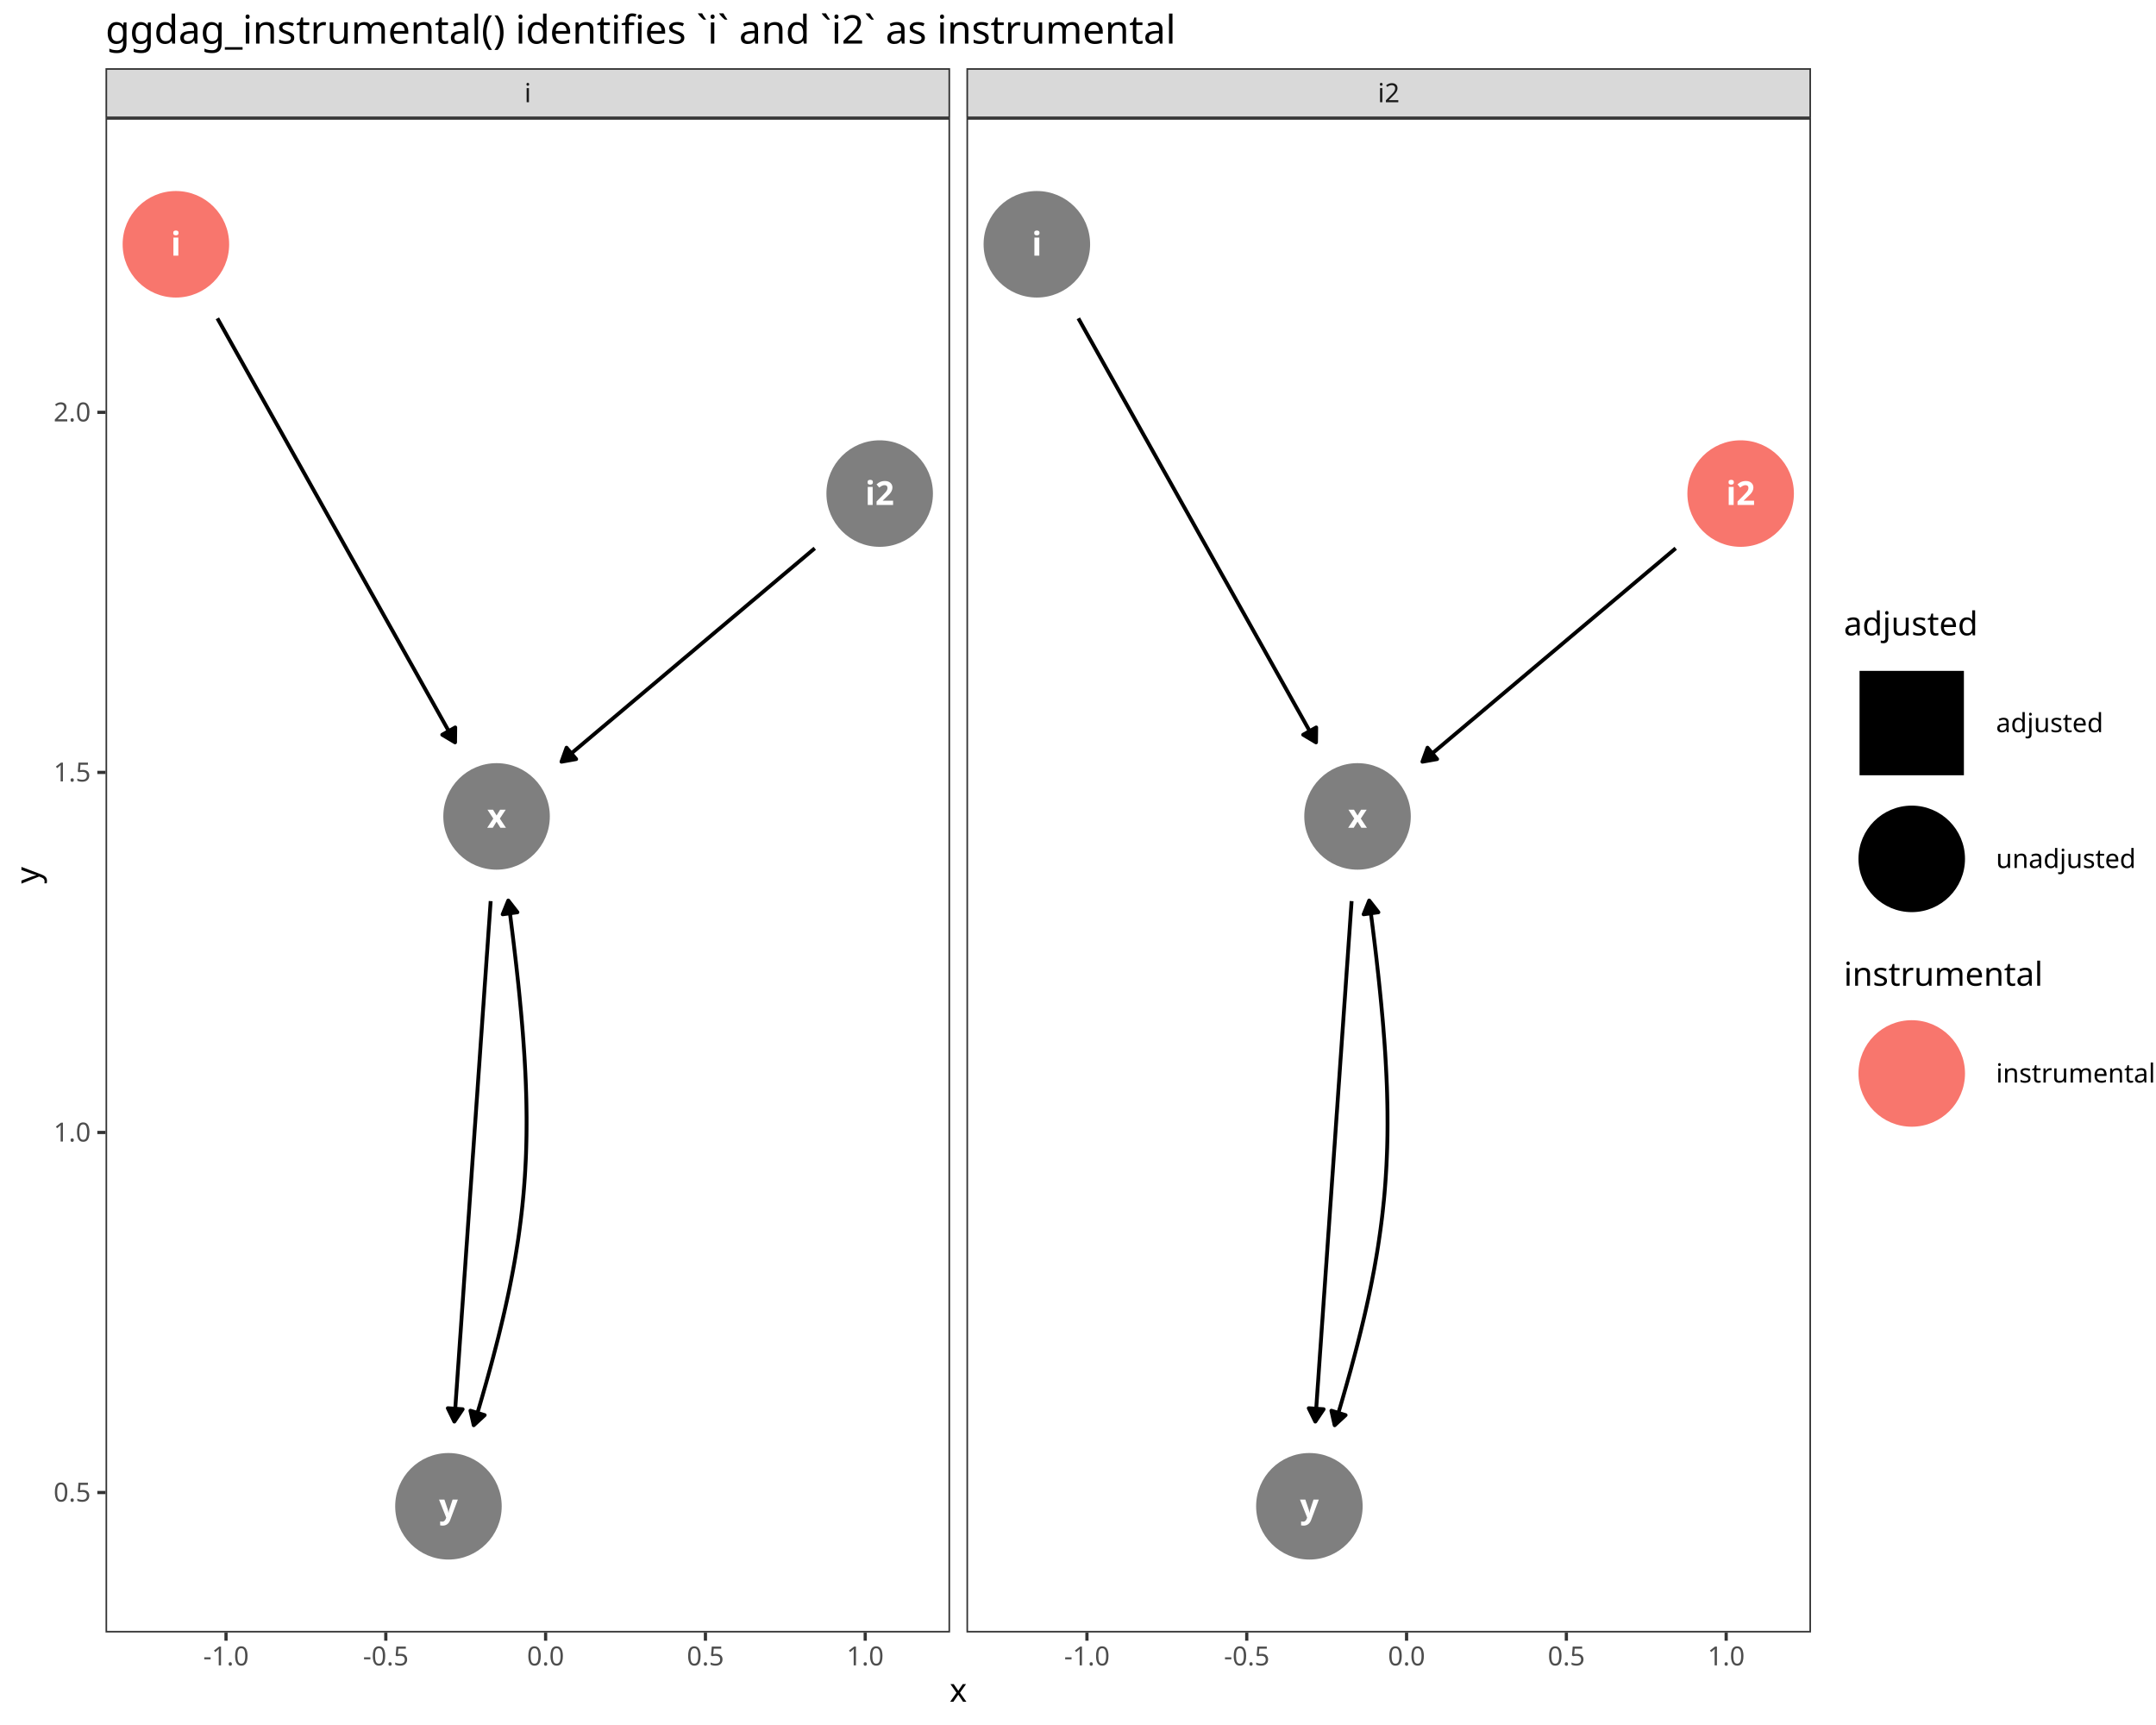
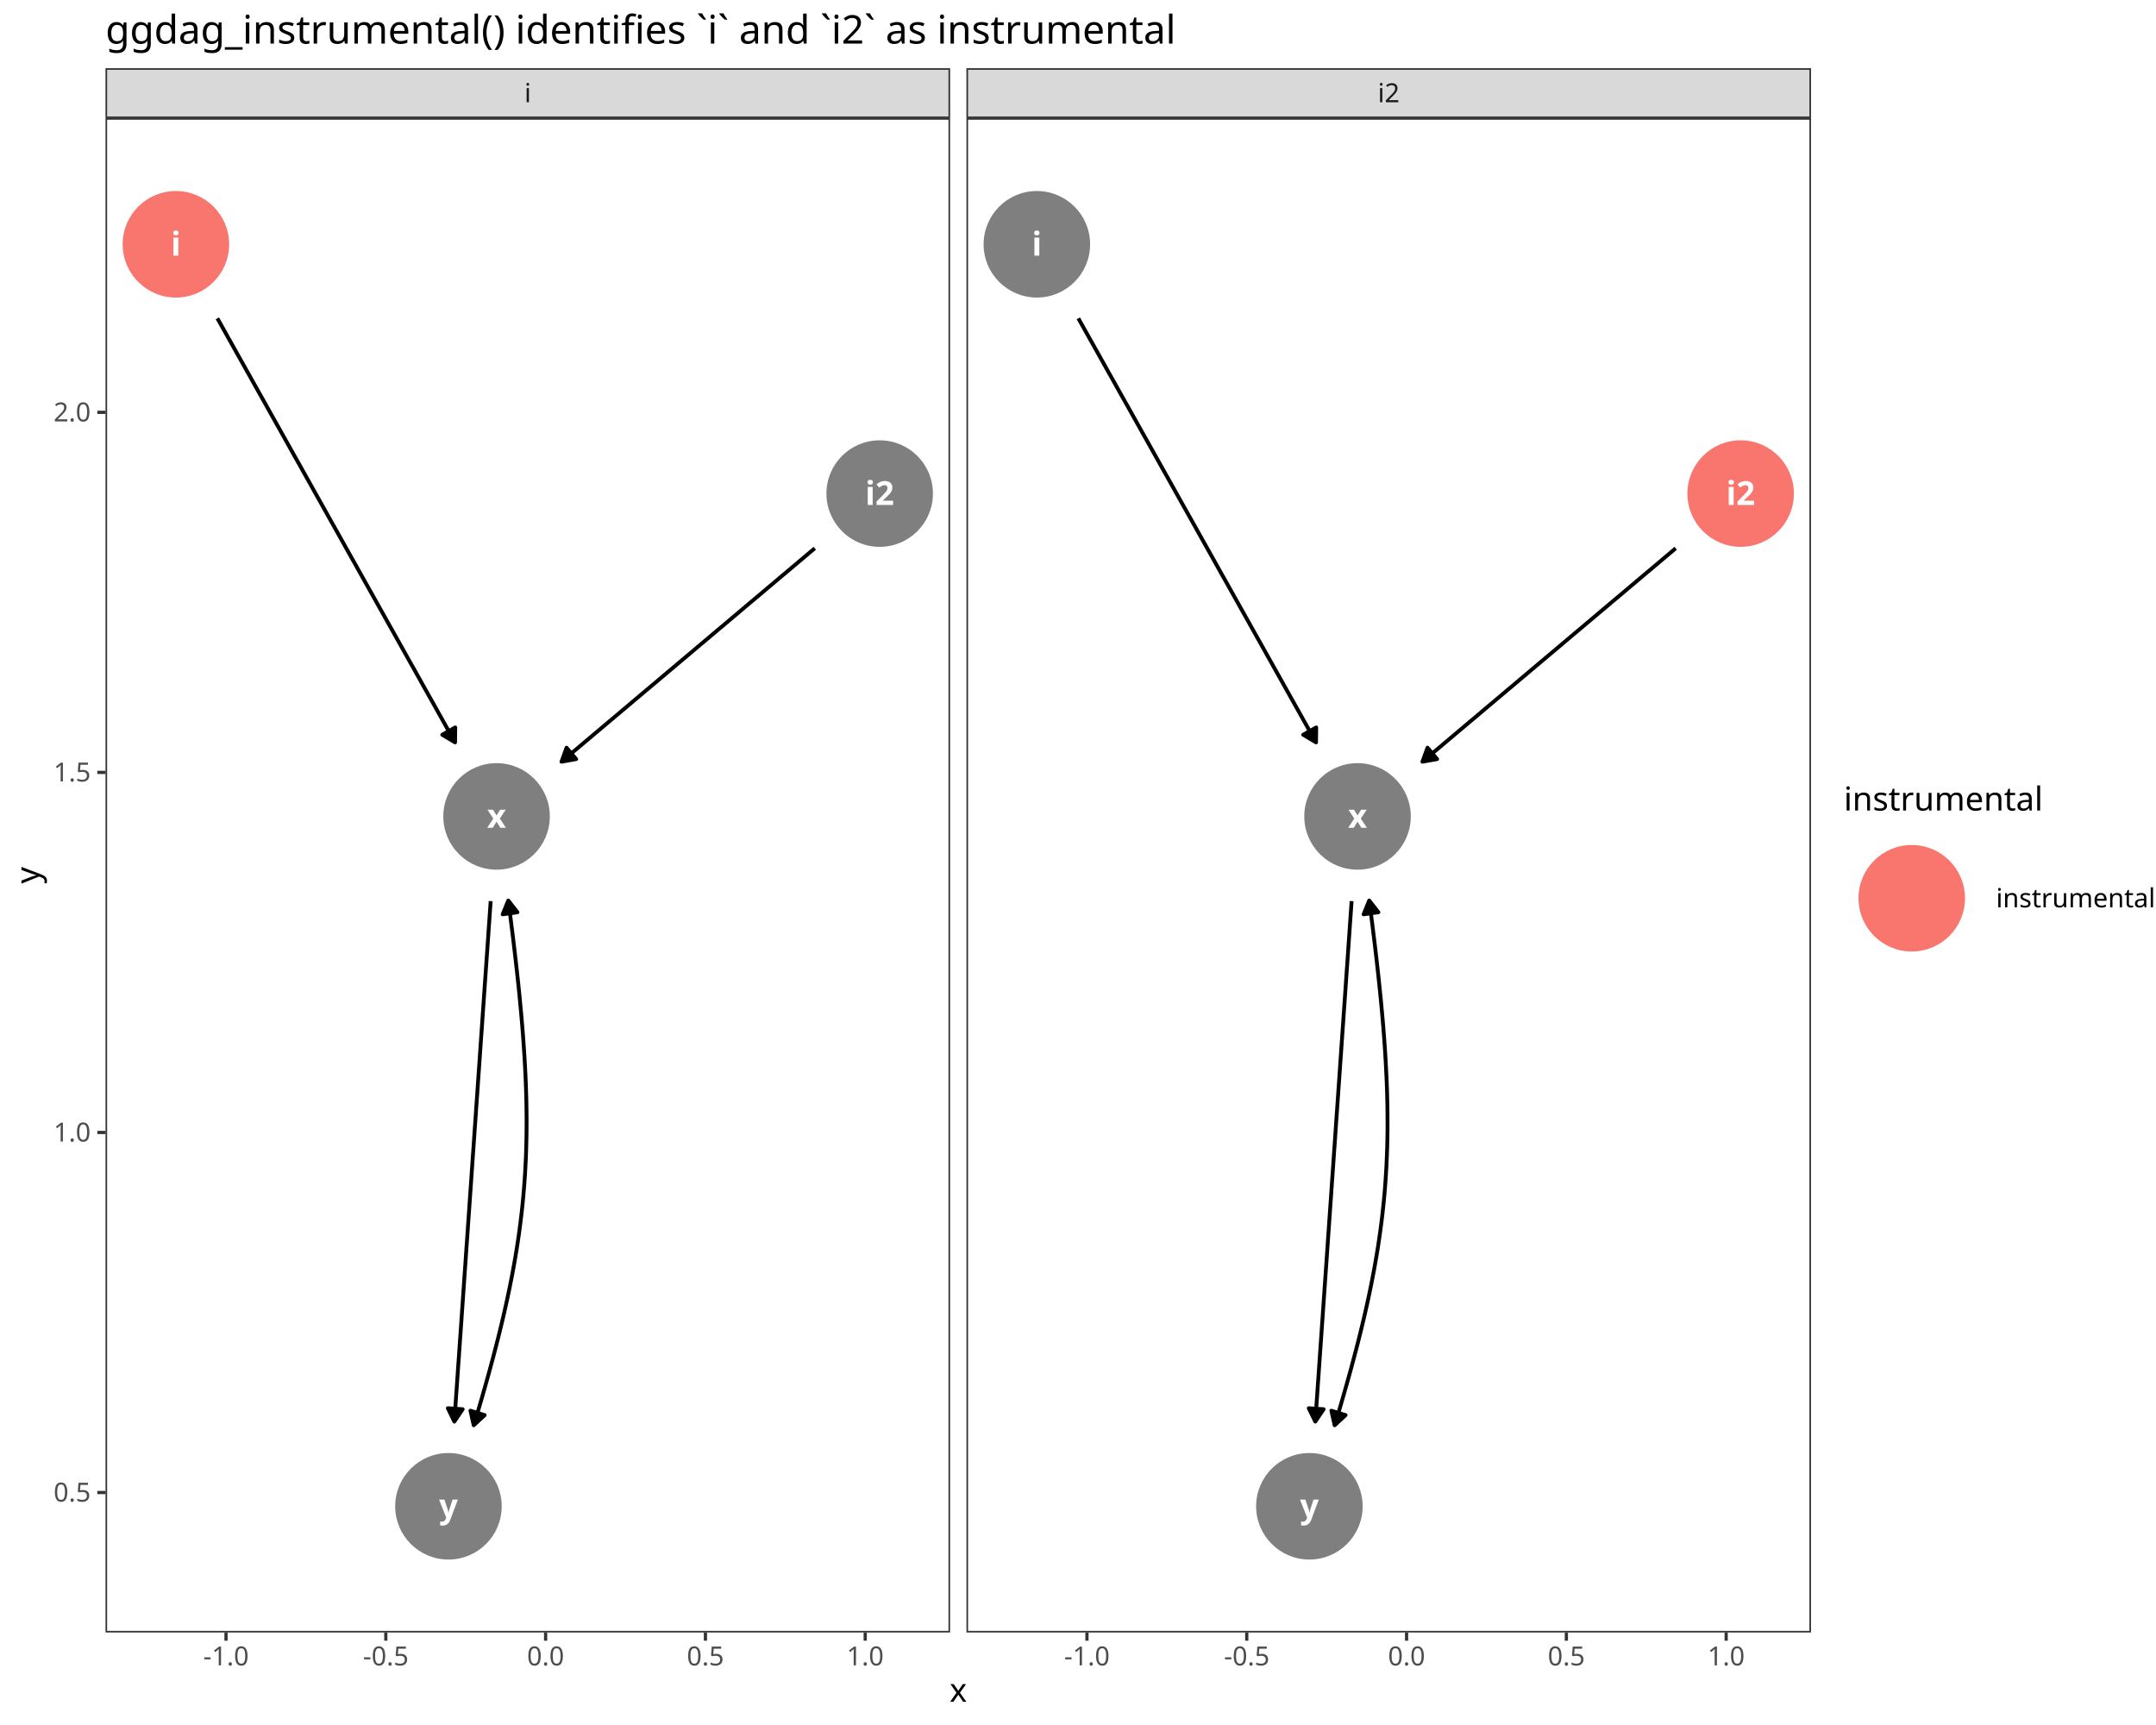
<svg xmlns="http://www.w3.org/2000/svg" class="svglite" data-engine-version="2.0" width="720.00pt" height="576.00pt" viewBox="0 0 720.00 576.00">
  <defs>
    <style type="text/css">
    .svglite line, .svglite polyline, .svglite polygon, .svglite path, .svglite rect, .svglite circle {
      fill: none;
      stroke: #000000;
      stroke-linecap: round;
      stroke-linejoin: round;
      stroke-miterlimit: 10.00;
    }
  </style>
  </defs>
  <rect width="100%" height="100%" style="stroke: none; fill: #FFFFFF;" />
  <defs>
    <clipPath id="cpMC4wMHw3MjAuMDB8MC4wMHw1NzYuMDA=">
      <rect x="0.00" y="0.00" width="720.00" height="576.00" />
    </clipPath>
  </defs>
  <g clip-path="url(#cpMC4wMHw3MjAuMDB8MC4wMHw1NzYuMDA=)">
-     <rect x="0" y="0.00" width="720.00" height="576.00" style="stroke-width: 1.07; stroke: #FFFFFF; fill: #FFFFFF;" />
+     <rect x="0.00" y="0.00" width="720.00" height="576.00" style="stroke-width: 1.07; stroke: #FFFFFF; fill: #FFFFFF;" />
  </g>
  <defs>
    <clipPath id="cpMzUuMjR8MzE3LjI3fDM5LjQzfDU0NS4xMQ==">
      <rect x="35.24" y="39.43" width="282.04" height="505.68" />
    </clipPath>
  </defs>
  <g clip-path="url(#cpMzUuMjR8MzE3LjI3fDM5LjQzfDU0NS4xMQ==)">
    <rect x="35.24" y="39.43" width="282.04" height="505.68" style="stroke-width: 1.07; stroke: none; fill: #FFFFFF;" />
    <polyline points="72.60,106.30 72.80,106.66 73.89,108.59 74.97,110.52 76.05,112.45 77.13,114.38 78.21,116.31 79.29,118.24 80.38,120.17 81.46,122.10 82.54,124.03 83.62,125.96 84.70,127.89 85.78,129.82 86.87,131.75 87.95,133.67 89.03,135.60 90.11,137.53 91.19,139.46 92.27,141.39 93.36,143.32 94.44,145.25 95.52,147.18 96.60,149.11 97.68,151.04 98.76,152.97 99.85,154.90 100.93,156.83 102.01,158.76 103.09,160.69 104.17,162.62 105.25,164.55 106.34,166.48 107.42,168.41 108.50,170.34 109.58,172.27 110.66,174.20 111.75,176.13 112.83,178.06 113.91,179.99 114.99,181.92 116.07,183.85 117.15,185.78 118.24,187.71 119.32,189.64 120.40,191.57 121.48,193.50 122.56,195.42 123.64,197.35 124.73,199.28 125.81,201.21 126.89,203.14 127.97,205.07 129.05,207.00 130.13,208.93 131.22,210.86 132.30,212.79 133.38,214.72 134.46,216.65 135.54,218.58 136.62,220.51 137.71,222.44 138.79,224.37 139.87,226.30 140.95,228.23 142.03,230.16 143.11,232.09 144.20,234.02 145.28,235.95 146.36,237.88 147.44,239.81 148.52,241.74 149.60,243.67 150.69,245.60 151.77,247.53 151.97,247.89 " style="stroke-width: 1.28; stroke-linecap: butt;" />
    <polygon points="147.69,245.34 151.97,247.89 152.03,242.90 " style="stroke-width: 1.28; stroke-linecap: butt; fill: #000000;" />
    <polyline points="272.09,183.08 271.80,183.32 270.51,184.41 269.22,185.50 267.93,186.59 266.63,187.68 265.34,188.77 264.05,189.86 262.76,190.94 261.46,192.03 260.17,193.12 258.88,194.21 257.59,195.30 256.29,196.39 255.00,197.48 253.71,198.57 252.42,199.66 251.12,200.74 249.83,201.83 248.54,202.92 247.25,204.01 245.96,205.10 244.66,206.19 243.37,207.28 242.08,208.37 240.79,209.46 239.49,210.54 238.20,211.63 236.91,212.72 235.62,213.81 234.32,214.90 233.03,215.99 231.74,217.08 230.45,218.17 229.15,219.26 227.86,220.34 226.57,221.43 225.28,222.52 223.99,223.61 222.69,224.70 221.40,225.79 220.11,226.88 218.82,227.97 217.52,229.06 216.23,230.14 214.94,231.23 213.65,232.32 212.35,233.41 211.06,234.50 209.77,235.59 208.48,236.68 207.19,237.77 205.89,238.86 204.60,239.95 203.31,241.03 202.02,242.12 200.72,243.21 199.43,244.30 198.14,245.39 196.85,246.48 195.55,247.57 194.26,248.66 192.97,249.75 191.68,250.83 190.38,251.92 189.09,253.01 187.80,254.10 187.51,254.35 " style="stroke-width: 1.28; stroke-linecap: butt;" />
    <polygon points="189.20,249.66 187.51,254.35 192.41,253.47 " style="stroke-width: 1.28; stroke-linecap: butt; fill: #000000;" />
    <polyline points="163.86,300.89 163.72,302.86 163.56,305.19 163.40,307.52 163.23,309.84 163.07,312.17 162.91,314.50 162.75,316.82 162.58,319.15 162.42,321.48 162.26,323.80 162.10,326.13 161.93,328.46 161.77,330.78 161.61,333.11 161.45,335.44 161.28,337.76 161.12,340.09 160.96,342.42 160.80,344.75 160.63,347.07 160.47,349.40 160.31,351.73 160.15,354.05 159.99,356.38 159.82,358.71 159.66,361.03 159.50,363.36 159.34,365.69 159.17,368.01 159.01,370.34 158.85,372.67 158.69,374.99 158.52,377.32 158.36,379.65 158.20,381.98 158.04,384.30 157.87,386.63 157.71,388.96 157.55,391.28 157.39,393.61 157.23,395.94 157.06,398.26 156.90,400.59 156.74,402.92 156.58,405.24 156.41,407.57 156.25,409.90 156.09,412.22 155.93,414.55 155.76,416.88 155.60,419.21 155.44,421.53 155.28,423.86 155.11,426.19 154.95,428.51 154.79,430.84 154.63,433.17 154.47,435.49 154.30,437.82 154.14,440.15 153.98,442.47 153.82,444.80 153.65,447.13 153.49,449.45 153.33,451.78 153.17,454.11 153.00,456.44 152.84,458.76 152.68,461.09 152.52,463.42 152.35,465.74 152.19,468.07 152.03,470.40 151.87,472.72 151.73,474.69 " style="stroke-width: 1.28; stroke-linecap: butt;" />
    <polygon points="149.55,470.22 151.73,474.69 154.51,470.56 " style="stroke-width: 1.28; stroke-linecap: butt; fill: #000000;" />
    <polyline points="169.74,300.69 169.76,300.83 170.14,303.74 170.51,306.60 170.86,309.42 171.21,312.19 171.54,314.93 171.86,317.63 172.17,320.29 172.47,322.92 172.75,325.50 173.03,328.05 173.29,330.57 173.54,333.06 173.77,335.51 174.00,337.93 174.21,340.32 174.41,342.68 174.60,345.01 174.77,347.32 174.93,349.60 175.08,351.85 175.22,354.08 175.34,356.28 175.45,358.46 175.55,360.62 175.63,362.76 175.70,364.88 175.76,366.98 175.80,369.06 175.83,371.12 175.85,373.17 175.85,375.21 175.84,377.23 175.82,379.23 175.78,381.23 175.73,383.21 175.67,385.18 175.59,387.15 175.49,389.10 175.39,391.05 175.27,392.99 175.13,394.92 174.98,396.86 174.82,398.78 174.64,400.71 174.45,402.63 174.24,404.55 174.02,406.47 173.78,408.40 173.53,410.32 173.27,412.25 172.99,414.19 172.69,416.12 172.38,418.07 172.06,420.02 171.72,421.98 171.36,423.95 170.99,425.92 170.60,427.91 170.20,429.91 169.78,431.93 169.35,433.95 168.90,435.99 168.44,438.05 167.96,440.12 167.46,442.21 166.95,444.32 166.43,446.45 165.88,448.60 165.32,450.77 164.75,452.96 164.16,455.18 163.55,457.42 162.93,459.68 162.29,461.98 161.63,464.29 160.96,466.64 160.27,469.02 159.56,471.42 158.84,473.86 158.20,475.91 " style="stroke-width: 1.28; stroke-linecap: butt;" />
    <polygon points="172.80,304.62 169.74,300.69 167.87,305.30 " style="stroke-width: 1.28; stroke-linecap: butt; fill: #000000;" />
    <polygon points="157.10,471.05 158.20,475.91 161.86,472.53 " style="stroke-width: 1.28; stroke-linecap: butt; fill: #000000;" />
    <circle cx="58.74" cy="81.57" r="17.43" style="stroke-width: 0.71; stroke: #F8766D; fill: #F8766D;" />
    <circle cx="293.77" cy="164.81" r="17.43" style="stroke-width: 0.71; stroke: #7F7F7F; fill: #7F7F7F;" />
    <circle cx="165.83" cy="272.61" r="17.43" style="stroke-width: 0.71; stroke: #7F7F7F; fill: #7F7F7F;" />
    <circle cx="149.76" cy="502.97" r="17.43" style="stroke-width: 0.71; stroke: #7F7F7F; fill: #7F7F7F;" />
    <text x="58.74" y="85.37" text-anchor="middle" style="font-size: 11.04px; font-weight: bold; fill: #FFFFFF; font-family: sans;" textLength="2.45px" lengthAdjust="spacingAndGlyphs">i</text>
    <text x="293.77" y="168.61" text-anchor="middle" style="font-size: 11.04px; font-weight: bold; fill: #FFFFFF; font-family: sans;" textLength="8.59px" lengthAdjust="spacingAndGlyphs">i2</text>
    <text x="165.83" y="276.41" text-anchor="middle" style="font-size: 11.04px; font-weight: bold; fill: #FFFFFF; font-family: sans;" textLength="5.52px" lengthAdjust="spacingAndGlyphs">x</text>
    <text x="149.76" y="506.77" text-anchor="middle" style="font-size: 11.04px; font-weight: bold; fill: #FFFFFF; font-family: sans;" textLength="5.52px" lengthAdjust="spacingAndGlyphs">y</text>
    <rect x="35.24" y="39.43" width="282.04" height="505.68" style="stroke-width: 1.07; stroke: #333333;" />
  </g>
  <g clip-path="url(#cpMC4wMHw3MjAuMDB8MC4wMHw1NzYuMDA=)">
</g>
  <defs>
    <clipPath id="cpMzIyLjc1fDYwNC43OXwzOS40M3w1NDUuMTE=">
      <rect x="322.75" y="39.43" width="282.04" height="505.68" />
    </clipPath>
  </defs>
  <g clip-path="url(#cpMzIyLjc1fDYwNC43OXwzOS40M3w1NDUuMTE=)">
    <rect x="322.75" y="39.43" width="282.04" height="505.68" style="stroke-width: 1.07; stroke: none; fill: #FFFFFF;" />
    <polyline points="559.61,183.08 559.32,183.32 558.03,184.41 556.73,185.50 555.44,186.59 554.15,187.68 552.86,188.77 551.56,189.86 550.27,190.94 548.98,192.03 547.69,193.12 546.39,194.21 545.10,195.30 543.81,196.39 542.52,197.48 541.23,198.57 539.93,199.66 538.64,200.74 537.35,201.83 536.06,202.92 534.76,204.01 533.47,205.10 532.18,206.19 530.89,207.28 529.59,208.37 528.30,209.46 527.01,210.54 525.72,211.63 524.42,212.72 523.13,213.81 521.84,214.90 520.55,215.99 519.26,217.08 517.96,218.17 516.67,219.26 515.38,220.34 514.09,221.43 512.79,222.52 511.50,223.61 510.21,224.70 508.92,225.79 507.62,226.88 506.33,227.97 505.04,229.06 503.75,230.14 502.46,231.23 501.16,232.32 499.87,233.41 498.58,234.50 497.29,235.59 495.99,236.68 494.70,237.77 493.41,238.86 492.12,239.95 490.82,241.03 489.53,242.12 488.24,243.21 486.95,244.30 485.65,245.39 484.36,246.48 483.07,247.57 481.78,248.66 480.49,249.75 479.19,250.83 477.90,251.92 476.61,253.01 475.32,254.10 475.02,254.35 " style="stroke-width: 1.28; stroke-linecap: butt;" />
    <polygon points="476.72,249.66 475.02,254.35 479.93,253.47 " style="stroke-width: 1.28; stroke-linecap: butt; fill: #000000;" />
    <polyline points="360.12,106.30 360.32,106.66 361.40,108.59 362.48,110.52 363.56,112.45 364.65,114.38 365.73,116.31 366.81,118.24 367.89,120.17 368.97,122.10 370.05,124.03 371.14,125.96 372.22,127.89 373.30,129.82 374.38,131.75 375.46,133.67 376.55,135.60 377.63,137.53 378.71,139.46 379.79,141.39 380.87,143.32 381.95,145.25 383.04,147.18 384.12,149.11 385.20,151.04 386.28,152.97 387.36,154.90 388.44,156.83 389.53,158.76 390.61,160.69 391.69,162.62 392.77,164.55 393.85,166.48 394.93,168.41 396.02,170.34 397.10,172.27 398.18,174.20 399.26,176.13 400.34,178.06 401.42,179.99 402.51,181.92 403.59,183.85 404.67,185.78 405.75,187.71 406.83,189.64 407.91,191.57 409.00,193.50 410.08,195.42 411.16,197.35 412.24,199.28 413.32,201.21 414.40,203.14 415.49,205.07 416.57,207.00 417.65,208.93 418.73,210.86 419.81,212.79 420.90,214.72 421.98,216.65 423.06,218.58 424.14,220.51 425.22,222.44 426.30,224.37 427.39,226.30 428.47,228.23 429.55,230.16 430.63,232.09 431.71,234.02 432.79,235.95 433.88,237.88 434.96,239.81 436.04,241.74 437.12,243.67 438.20,245.60 439.28,247.53 439.49,247.89 " style="stroke-width: 1.28; stroke-linecap: butt;" />
    <polygon points="435.20,245.34 439.49,247.89 439.55,242.90 " style="stroke-width: 1.28; stroke-linecap: butt; fill: #000000;" />
    <polyline points="451.37,300.89 451.24,302.86 451.07,305.19 450.91,307.52 450.75,309.84 450.59,312.17 450.42,314.50 450.26,316.82 450.10,319.15 449.94,321.48 449.77,323.80 449.61,326.13 449.45,328.46 449.29,330.78 449.13,333.11 448.96,335.44 448.80,337.76 448.64,340.09 448.48,342.42 448.31,344.75 448.15,347.07 447.99,349.40 447.83,351.73 447.66,354.05 447.50,356.38 447.34,358.71 447.18,361.03 447.01,363.36 446.85,365.69 446.69,368.01 446.53,370.34 446.36,372.67 446.20,374.99 446.04,377.32 445.88,379.65 445.72,381.98 445.55,384.30 445.39,386.63 445.23,388.96 445.07,391.28 444.90,393.61 444.74,395.94 444.58,398.26 444.42,400.59 444.25,402.92 444.09,405.24 443.93,407.57 443.77,409.90 443.60,412.22 443.44,414.55 443.28,416.88 443.12,419.21 442.96,421.53 442.79,423.86 442.63,426.19 442.47,428.51 442.31,430.84 442.14,433.17 441.98,435.49 441.82,437.82 441.66,440.15 441.49,442.47 441.33,444.80 441.17,447.13 441.01,449.45 440.84,451.78 440.68,454.11 440.52,456.44 440.36,458.76 440.20,461.09 440.03,463.42 439.87,465.74 439.71,468.07 439.55,470.40 439.38,472.72 439.25,474.69 " style="stroke-width: 1.28; stroke-linecap: butt;" />
    <polygon points="437.06,470.22 439.25,474.69 442.03,470.56 " style="stroke-width: 1.28; stroke-linecap: butt; fill: #000000;" />
    <polyline points="457.25,300.69 457.27,300.83 457.65,303.74 458.02,306.60 458.38,309.42 458.72,312.19 459.06,314.93 459.38,317.63 459.69,320.29 459.98,322.92 460.27,325.50 460.54,328.05 460.80,330.57 461.05,333.06 461.29,335.51 461.51,337.93 461.73,340.32 461.93,342.68 462.11,345.01 462.29,347.32 462.45,349.60 462.60,351.85 462.73,354.08 462.85,356.28 462.96,358.46 463.06,360.62 463.15,362.76 463.22,364.88 463.27,366.98 463.32,369.06 463.35,371.12 463.36,373.17 463.37,375.21 463.36,377.23 463.34,379.23 463.30,381.23 463.25,383.21 463.18,385.18 463.10,387.15 463.01,389.10 462.90,391.05 462.78,392.99 462.65,394.92 462.50,396.86 462.34,398.78 462.16,400.71 461.96,402.63 461.76,404.55 461.54,406.47 461.30,408.40 461.05,410.32 460.78,412.25 460.50,414.19 460.21,416.12 459.90,418.07 459.57,420.02 459.23,421.98 458.88,423.95 458.50,425.92 458.12,427.91 457.72,429.91 457.30,431.93 456.87,433.95 456.42,435.99 455.96,438.05 455.48,440.12 454.98,442.21 454.47,444.32 453.94,446.45 453.40,448.60 452.84,450.77 452.26,452.96 451.67,455.18 451.07,457.42 450.44,459.68 449.80,461.98 449.14,464.29 448.47,466.64 447.78,469.02 447.07,471.42 446.35,473.86 445.71,475.91 " style="stroke-width: 1.28; stroke-linecap: butt;" />
    <polygon points="460.32,304.62 457.25,300.69 455.38,305.30 " style="stroke-width: 1.28; stroke-linecap: butt; fill: #000000;" />
    <polygon points="444.62,471.05 445.71,475.91 449.37,472.53 " style="stroke-width: 1.28; stroke-linecap: butt; fill: #000000;" />
    <circle cx="346.26" cy="81.57" r="17.43" style="stroke-width: 0.71; stroke: #7F7F7F; fill: #7F7F7F;" />
    <circle cx="581.29" cy="164.81" r="17.43" style="stroke-width: 0.71; stroke: #F8766D; fill: #F8766D;" />
    <circle cx="453.35" cy="272.61" r="17.43" style="stroke-width: 0.71; stroke: #7F7F7F; fill: #7F7F7F;" />
    <circle cx="437.27" cy="502.97" r="17.43" style="stroke-width: 0.71; stroke: #7F7F7F; fill: #7F7F7F;" />
    <text x="346.26" y="85.37" text-anchor="middle" style="font-size: 11.04px; font-weight: bold; fill: #FFFFFF; font-family: sans;" textLength="2.45px" lengthAdjust="spacingAndGlyphs">i</text>
    <text x="581.29" y="168.61" text-anchor="middle" style="font-size: 11.04px; font-weight: bold; fill: #FFFFFF; font-family: sans;" textLength="8.59px" lengthAdjust="spacingAndGlyphs">i2</text>
    <text x="453.35" y="276.41" text-anchor="middle" style="font-size: 11.04px; font-weight: bold; fill: #FFFFFF; font-family: sans;" textLength="5.52px" lengthAdjust="spacingAndGlyphs">x</text>
    <text x="437.27" y="506.77" text-anchor="middle" style="font-size: 11.04px; font-weight: bold; fill: #FFFFFF; font-family: sans;" textLength="5.52px" lengthAdjust="spacingAndGlyphs">y</text>
    <rect x="322.75" y="39.43" width="282.04" height="505.68" style="stroke-width: 1.07; stroke: #333333;" />
  </g>
  <g clip-path="url(#cpMC4wMHw3MjAuMDB8MC4wMHw1NzYuMDA=)">
</g>
  <defs>
    <clipPath id="cpMzUuMjR8MzE3LjI3fDIyLjc4fDM5LjQz">
      <rect x="35.24" y="22.78" width="282.04" height="16.65" />
    </clipPath>
  </defs>
  <g clip-path="url(#cpMzUuMjR8MzE3LjI3fDIyLjc4fDM5LjQz)">
    <rect x="35.24" y="22.78" width="282.04" height="16.65" style="stroke-width: 1.07; stroke: #333333; fill: #D9D9D9;" />
    <text x="176.26" y="34.14" text-anchor="middle" style="font-size: 8.80px; fill: #1A1A1A; font-family: sans;" textLength="1.95px" lengthAdjust="spacingAndGlyphs">i</text>
  </g>
  <g clip-path="url(#cpMC4wMHw3MjAuMDB8MC4wMHw1NzYuMDA=)">
</g>
  <defs>
    <clipPath id="cpMzIyLjc1fDYwNC43OXwyMi43OHwzOS40Mw==">
      <rect x="322.75" y="22.78" width="282.04" height="16.65" />
    </clipPath>
  </defs>
  <g clip-path="url(#cpMzIyLjc1fDYwNC43OXwyMi43OHwzOS40Mw==)">
    <rect x="322.75" y="22.78" width="282.04" height="16.65" style="stroke-width: 1.07; stroke: #333333; fill: #D9D9D9;" />
    <text x="463.77" y="34.14" text-anchor="middle" style="font-size: 8.80px; fill: #1A1A1A; font-family: sans;" textLength="6.85px" lengthAdjust="spacingAndGlyphs">i2</text>
  </g>
  <g clip-path="url(#cpMC4wMHw3MjAuMDB8MC4wMHw1NzYuMDA=)">
    <polyline points="75.48,547.85 75.48,545.11 " style="stroke-width: 1.07; stroke: #333333; stroke-linecap: butt;" />
    <polyline points="128.84,547.85 128.84,545.11 " style="stroke-width: 1.07; stroke: #333333; stroke-linecap: butt;" />
    <polyline points="182.21,547.85 182.21,545.11 " style="stroke-width: 1.07; stroke: #333333; stroke-linecap: butt;" />
    <polyline points="235.58,547.85 235.58,545.11 " style="stroke-width: 1.07; stroke: #333333; stroke-linecap: butt;" />
    <polyline points="288.94,547.85 288.94,545.11 " style="stroke-width: 1.07; stroke: #333333; stroke-linecap: butt;" />
    <text x="75.48" y="556.10" text-anchor="middle" style="font-size: 8.80px; fill: #4D4D4D; font-family: sans;" textLength="15.16px" lengthAdjust="spacingAndGlyphs">-1.0</text>
    <text x="128.84" y="556.10" text-anchor="middle" style="font-size: 8.80px; fill: #4D4D4D; font-family: sans;" textLength="15.16px" lengthAdjust="spacingAndGlyphs">-0.5</text>
    <text x="182.21" y="556.10" text-anchor="middle" style="font-size: 8.80px; fill: #4D4D4D; font-family: sans;" textLength="12.23px" lengthAdjust="spacingAndGlyphs">0.0</text>
    <text x="235.58" y="556.10" text-anchor="middle" style="font-size: 8.80px; fill: #4D4D4D; font-family: sans;" textLength="12.23px" lengthAdjust="spacingAndGlyphs">0.5</text>
    <text x="288.94" y="556.10" text-anchor="middle" style="font-size: 8.80px; fill: #4D4D4D; font-family: sans;" textLength="12.23px" lengthAdjust="spacingAndGlyphs">1.0</text>
    <polyline points="362.99,547.85 362.99,545.11 " style="stroke-width: 1.07; stroke: #333333; stroke-linecap: butt;" />
    <polyline points="416.36,547.85 416.36,545.11 " style="stroke-width: 1.07; stroke: #333333; stroke-linecap: butt;" />
    <polyline points="469.73,547.85 469.73,545.11 " style="stroke-width: 1.07; stroke: #333333; stroke-linecap: butt;" />
    <polyline points="523.09,547.85 523.09,545.11 " style="stroke-width: 1.07; stroke: #333333; stroke-linecap: butt;" />
    <polyline points="576.46,547.85 576.46,545.11 " style="stroke-width: 1.07; stroke: #333333; stroke-linecap: butt;" />
    <text x="362.99" y="556.10" text-anchor="middle" style="font-size: 8.80px; fill: #4D4D4D; font-family: sans;" textLength="15.16px" lengthAdjust="spacingAndGlyphs">-1.0</text>
    <text x="416.36" y="556.10" text-anchor="middle" style="font-size: 8.80px; fill: #4D4D4D; font-family: sans;" textLength="15.16px" lengthAdjust="spacingAndGlyphs">-0.5</text>
    <text x="469.73" y="556.10" text-anchor="middle" style="font-size: 8.80px; fill: #4D4D4D; font-family: sans;" textLength="12.23px" lengthAdjust="spacingAndGlyphs">0.0</text>
    <text x="523.09" y="556.10" text-anchor="middle" style="font-size: 8.80px; fill: #4D4D4D; font-family: sans;" textLength="12.23px" lengthAdjust="spacingAndGlyphs">0.5</text>
    <text x="576.46" y="556.10" text-anchor="middle" style="font-size: 8.80px; fill: #4D4D4D; font-family: sans;" textLength="12.23px" lengthAdjust="spacingAndGlyphs">1.0</text>
    <text x="30.31" y="501.39" text-anchor="end" style="font-size: 8.80px; fill: #4D4D4D; font-family: sans;" textLength="12.23px" lengthAdjust="spacingAndGlyphs">0.5</text>
    <text x="30.31" y="381.17" text-anchor="end" style="font-size: 8.80px; fill: #4D4D4D; font-family: sans;" textLength="12.23px" lengthAdjust="spacingAndGlyphs">1.0</text>
    <text x="30.31" y="260.94" text-anchor="end" style="font-size: 8.80px; fill: #4D4D4D; font-family: sans;" textLength="12.23px" lengthAdjust="spacingAndGlyphs">1.5</text>
    <text x="30.31" y="140.71" text-anchor="end" style="font-size: 8.80px; fill: #4D4D4D; font-family: sans;" textLength="12.23px" lengthAdjust="spacingAndGlyphs">2.0</text>
    <polyline points="32.50,498.37 35.24,498.37 " style="stroke-width: 1.07; stroke: #333333; stroke-linecap: butt;" />
    <polyline points="32.50,378.14 35.24,378.14 " style="stroke-width: 1.07; stroke: #333333; stroke-linecap: butt;" />
    <polyline points="32.50,257.91 35.24,257.91 " style="stroke-width: 1.07; stroke: #333333; stroke-linecap: butt;" />
    <polyline points="32.50,137.68 35.24,137.68 " style="stroke-width: 1.07; stroke: #333333; stroke-linecap: butt;" />
    <text x="320.01" y="568.24" text-anchor="middle" style="font-size: 11.00px; font-family: sans;" textLength="5.50px" lengthAdjust="spacingAndGlyphs">x</text>
    <text transform="translate(13.05,292.27) rotate(-90)" text-anchor="middle" style="font-size: 11.00px; font-family: sans;" textLength="5.50px" lengthAdjust="spacingAndGlyphs">y</text>
-     <rect x="615.75" y="203.43" width="93.90" height="106.04" style="stroke-width: 1.07; stroke: none; fill: #FFFFFF;" />
-     <text x="615.75" y="212.14" style="font-size: 11.00px; font-family: sans;" textLength="41.59px" lengthAdjust="spacingAndGlyphs">adjusted</text>
-     <rect x="615.75" y="218.76" width="45.35" height="45.35" style="stroke-width: 1.07; stroke: none; fill: #FFFFFF;" />
-     <polygon points="621.00,258.87 655.85,258.87 655.85,224.01 621.00,224.01 " style="stroke-width: 0.71; stroke: none; fill: #000000;" />
-     <rect x="615.75" y="264.12" width="45.35" height="45.35" style="stroke-width: 1.07; stroke: none; fill: #FFFFFF;" />
-     <circle cx="638.43" cy="286.79" r="17.43" style="stroke-width: 0.71; fill: #000000;" />
-     <text x="666.58" y="244.47" style="font-size: 8.80px; font-family: sans;" textLength="33.27px" lengthAdjust="spacingAndGlyphs">adjusted</text>
-     <text x="666.58" y="289.82" style="font-size: 8.80px; font-family: sans;" textLength="43.06px" lengthAdjust="spacingAndGlyphs">unadjusted</text>
-     <rect x="615.75" y="320.43" width="98.77" height="60.69" style="stroke-width: 1.07; stroke: none; fill: #FFFFFF;" />
-     <text x="615.75" y="329.14" style="font-size: 11.00px; font-family: sans;" textLength="59.92px" lengthAdjust="spacingAndGlyphs">instrumental</text>
-     <rect x="615.75" y="335.76" width="45.35" height="45.35" style="stroke-width: 1.07; stroke: none; fill: #FFFFFF;" />
-     <circle cx="638.43" cy="358.44" r="17.43" style="stroke-width: 0.71; stroke: #F8766D; fill: #F8766D;" />
-     <text x="666.58" y="361.47" style="font-size: 8.80px; font-family: sans;" textLength="47.94px" lengthAdjust="spacingAndGlyphs">instrumental</text>
+     <rect x="615.75" y="261.93" width="98.77" height="60.69" style="stroke-width: 1.07; stroke: none; fill: #FFFFFF;" />
+     <text x="615.75" y="270.64" style="font-size: 11.00px; font-family: sans;" textLength="59.92px" lengthAdjust="spacingAndGlyphs">instrumental</text>
+     <rect x="615.75" y="277.26" width="45.35" height="45.35" style="stroke-width: 1.07; stroke: none; fill: #FFFFFF;" />
+     <circle cx="638.43" cy="299.94" r="17.43" style="stroke-width: 0.71; stroke: #F8766D; fill: #F8766D;" />
+     <text x="666.58" y="302.97" style="font-size: 8.80px; font-family: sans;" textLength="47.94px" lengthAdjust="spacingAndGlyphs">instrumental</text>
    <text x="35.24" y="14.56" style="font-size: 13.20px; font-family: sans;" textLength="337.51px" lengthAdjust="spacingAndGlyphs">ggdag_instrumental() identifies `i` and `i2` as instrumental</text>
  </g>
</svg>
